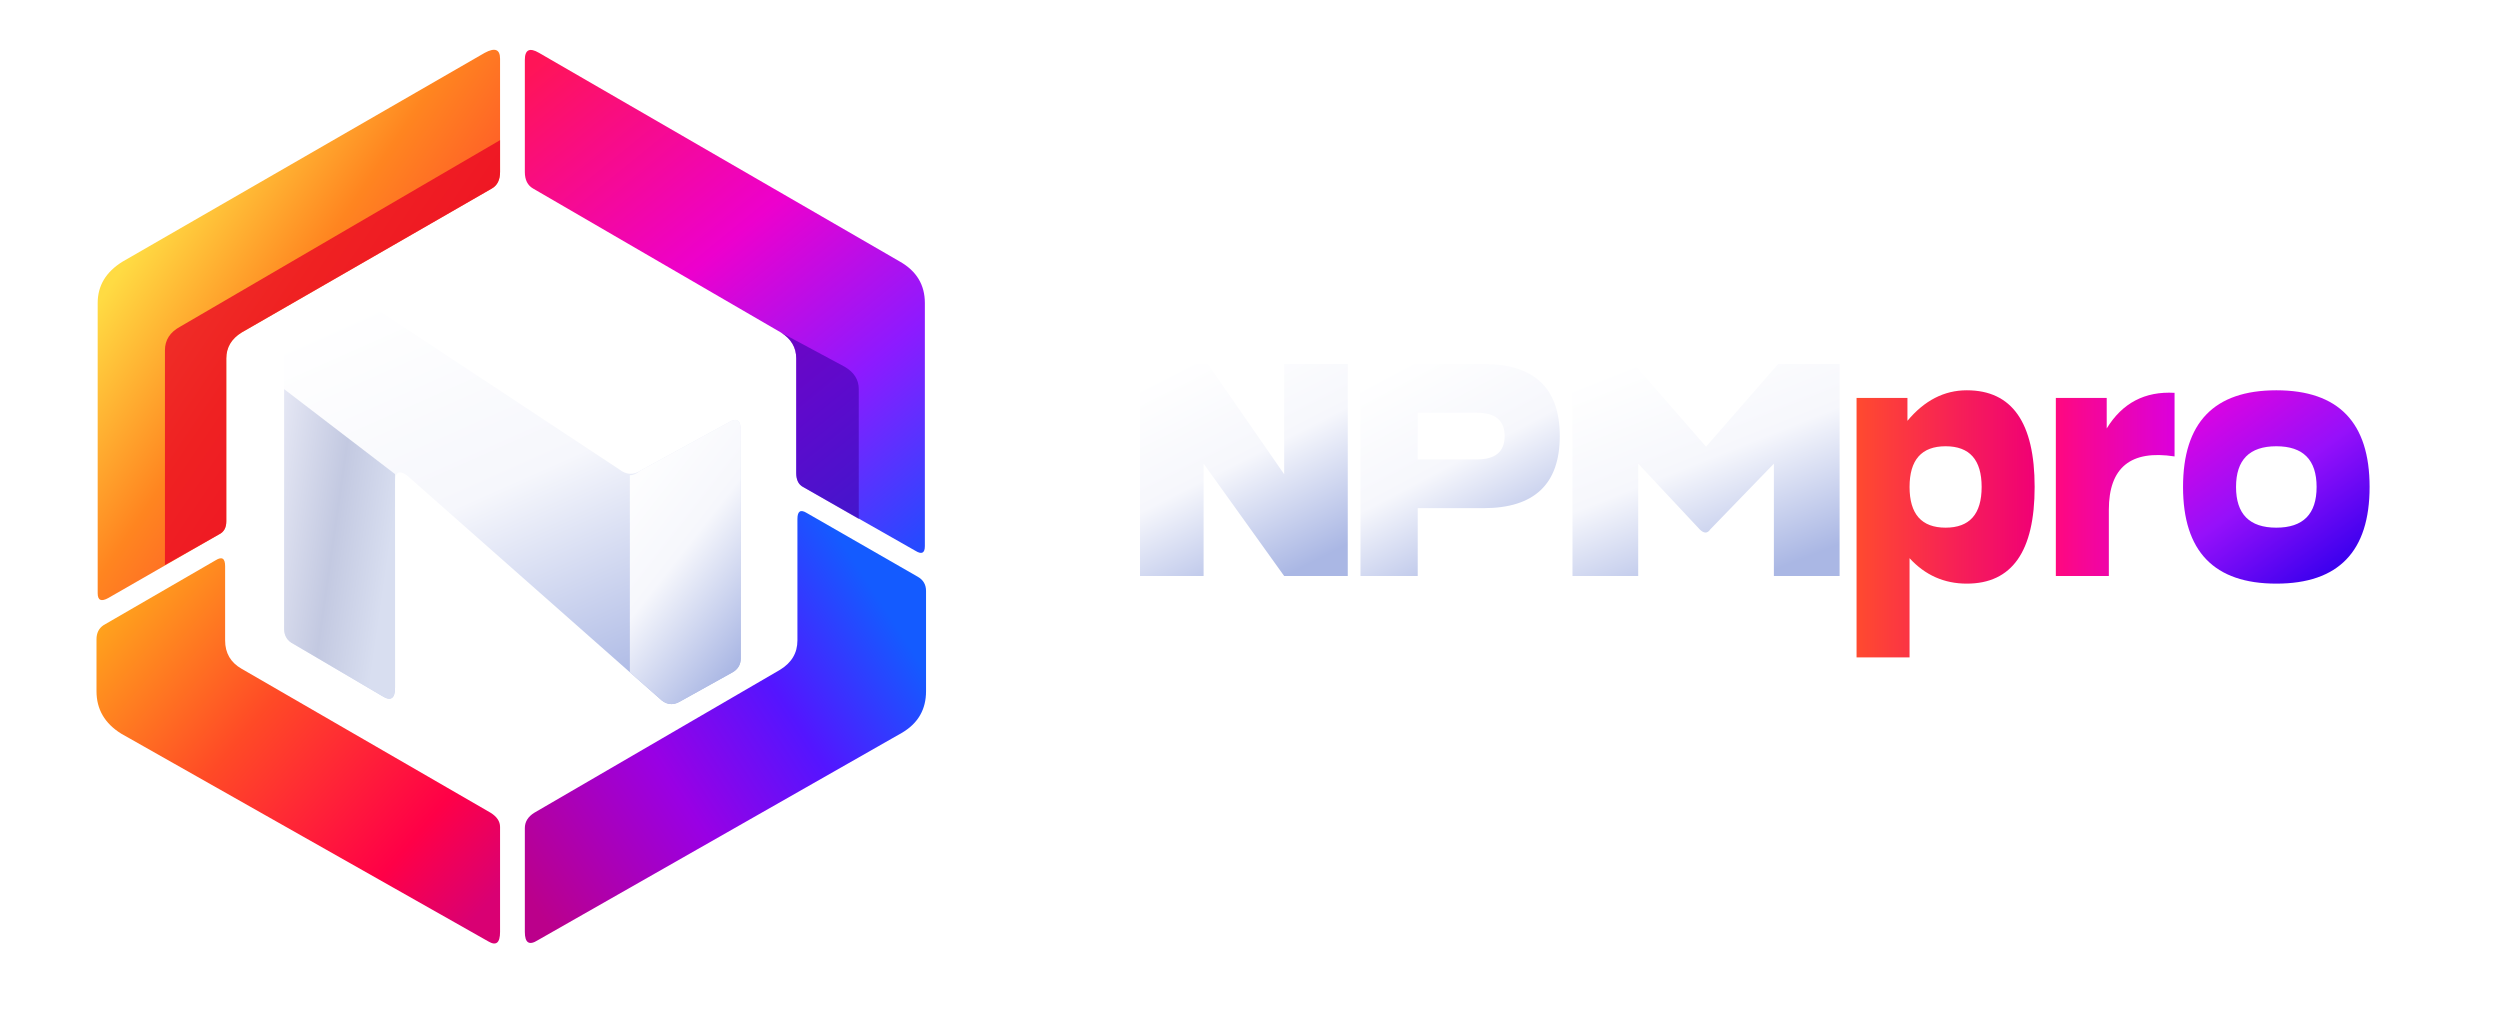
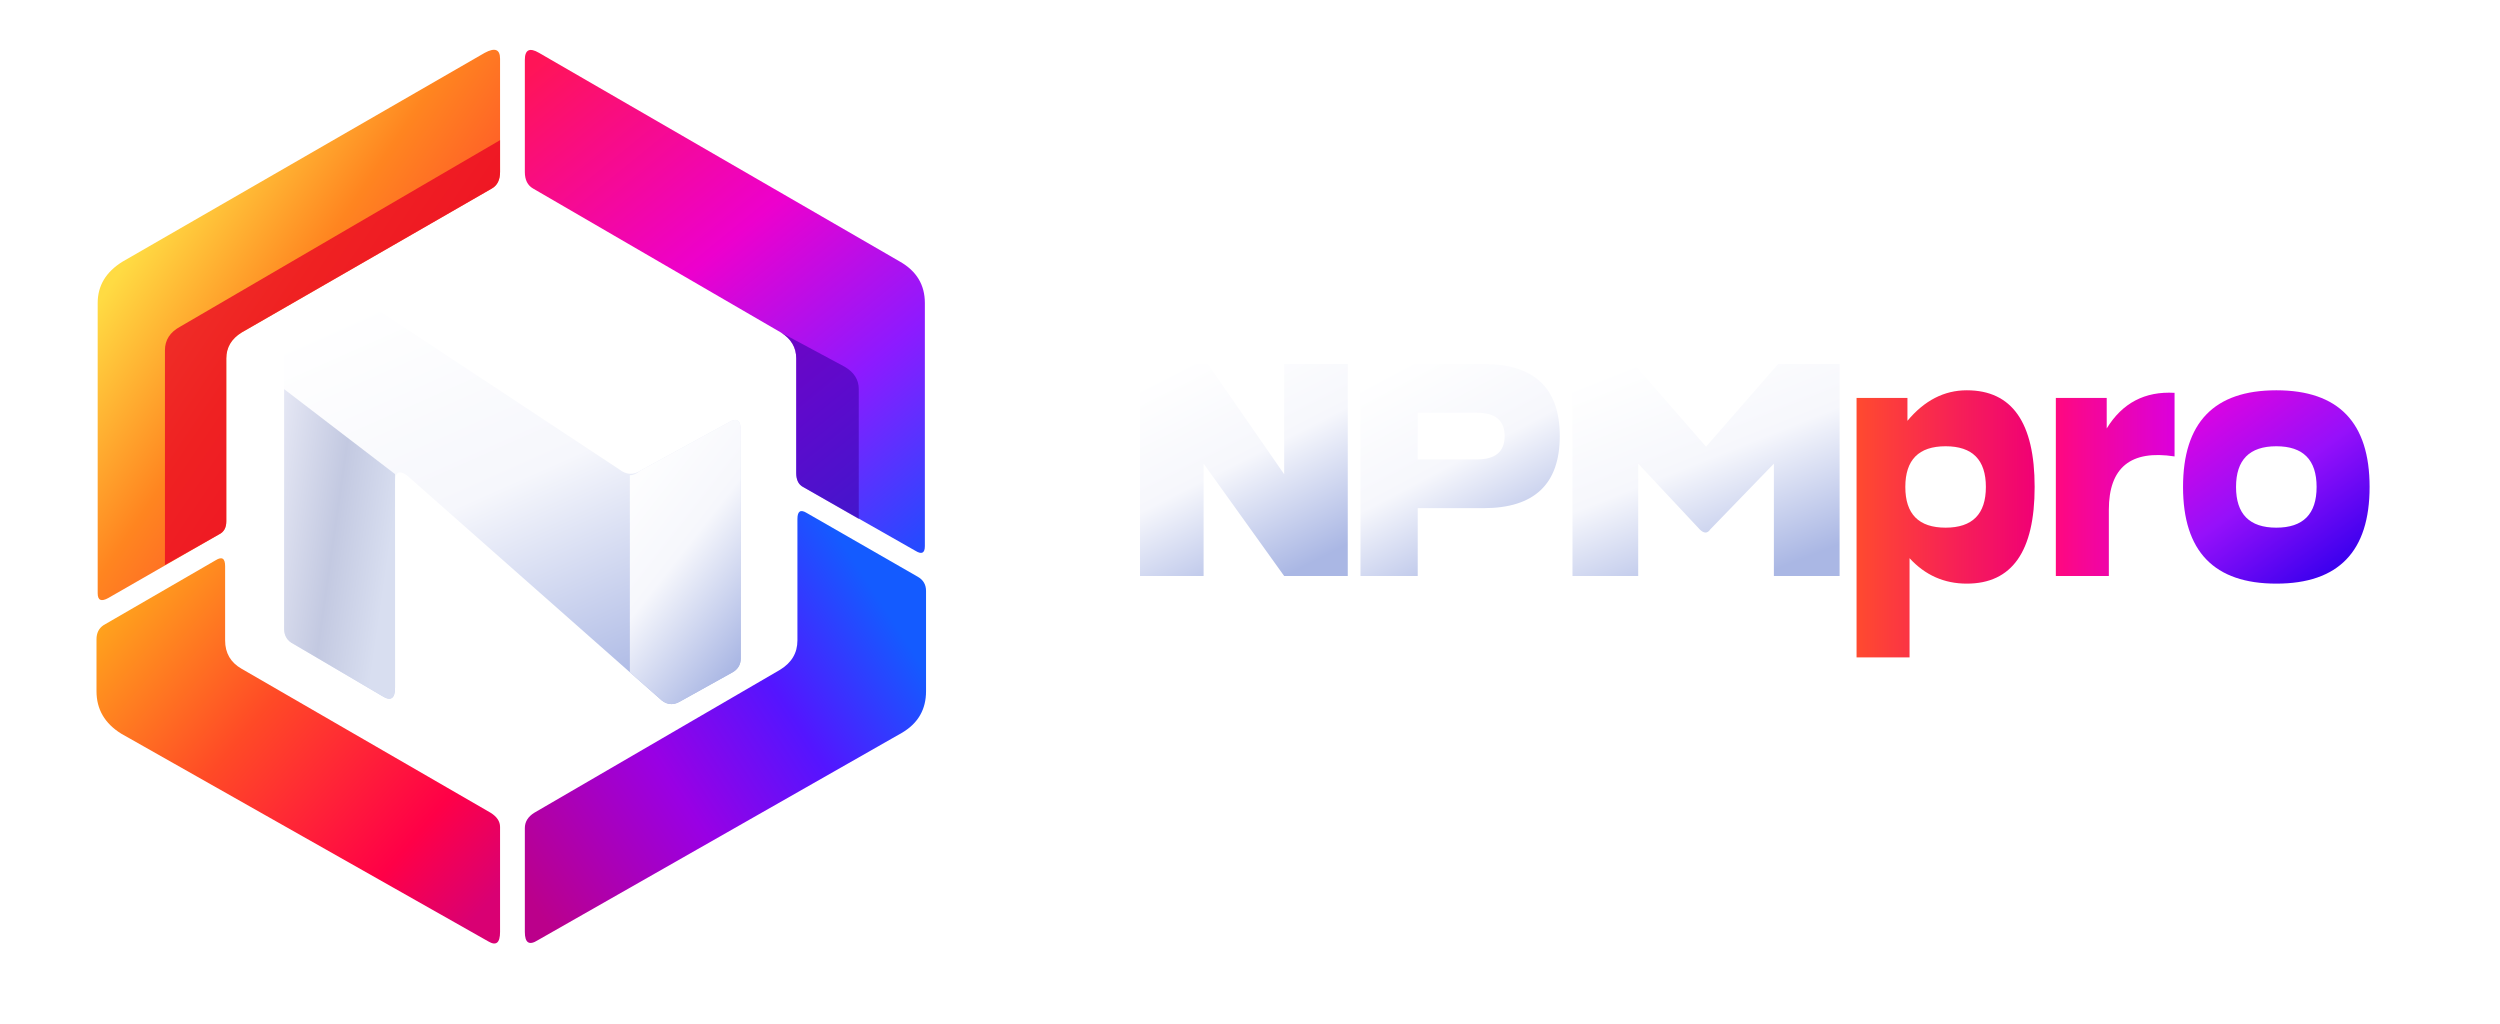
<svg xmlns="http://www.w3.org/2000/svg" viewBox="0 0 1250 512" role="img" aria-labelledby="title">
  <defs>
    <linearGradient id="warm" gradientUnits="userSpaceOnUse" x1="290" y1="330" x2="600" y2="540">
      <stop stop-color="#FFDB43" />
      <stop offset=".35" stop-color="#FF8520" />
      <stop offset="1" stop-color="#FF1636" />
    </linearGradient>
    <linearGradient id="cool" gradientUnits="userSpaceOnUse" x1="650" y1="145" x2="980" y2="550">
      <stop stop-color="#FF1457" />
      <stop offset=".42" stop-color="#ED00CD" />
      <stop offset=".72" stop-color="#8D1AFF" />
      <stop offset="1" stop-color="#254AFF" />
    </linearGradient>
    <linearGradient id="bottom" gradientUnits="userSpaceOnUse" x1="290" y1="585" x2="610" y2="855">
      <stop stop-color="#FFAC1C" />
      <stop offset=".4" stop-color="#FF4A26" />
      <stop offset=".8" stop-color="#FF0047" />
      <stop offset="1" stop-color="#D90073" />
    </linearGradient>
    <linearGradient id="lowercool" gradientUnits="userSpaceOnUse" x1="645" y1="860" x2="970" y2="650">
      <stop stop-color="#BB008B" />
      <stop offset=".4" stop-color="#9900E4" />
      <stop offset=".7" stop-color="#5415FF" />
      <stop offset="1" stop-color="#145BFF" />
    </linearGradient>
    <linearGradient id="silver" x1=".2" y1="0" x2=".7" y2="1">
      <stop stop-color="#FFFFFF" />
      <stop offset=".48" stop-color="#F6F7FC" />
      <stop offset="1" stop-color="#AAB7E4" />
    </linearGradient>
    <linearGradient id="leg" x2="1" y2=".4">
      <stop stop-color="#E5E7F4" />
      <stop offset=".55" stop-color="#C3C9E1" />
      <stop offset="1" stop-color="#D8DEF0" />
    </linearGradient>
    <linearGradient id="ink" x2="1" y2="1">
      <stop stop-color="#11182A" />
      <stop offset="1" stop-color="#030611" />
    </linearGradient>
    <linearGradient id="p">
      <stop stop-color="#FF4A2F" />
      <stop offset="1" stop-color="#F00075" />
    </linearGradient>
    <linearGradient id="r">
      <stop stop-color="#FF087F" />
      <stop offset="1" stop-color="#DB00DC" />
    </linearGradient>
    <linearGradient id="o" x2=".7" y2="1">
      <stop stop-color="#EE00DB" />
      <stop offset=".55" stop-color="#9610FA" />
      <stop offset="1" stop-color="#3C00EE" />
    </linearGradient>
  </defs>
  <g transform="translate(-114 -55) scale(.59)">
    <path fill="url(#warm)" d="M617 143Q617 131 604 138L297 315Q276 328 276 350V596Q276 605 285 600L379 546Q385 543 385 535V397Q385 383 398 375L610 253Q617 249 617 239Z" />
    <path fill="url(#cool)" d="M638 144Q638 131 650 138L956 315Q977 327 977 350V556Q977 565 969 560L874 506Q868 503 868 494V397Q868 383 855 375L645 253Q638 249 638 239Z" />
    <path fill="url(#bottom)" d="M384 573Q384 563 376 568L281 623Q275 627 275 635V679Q275 702 296 715L607 891Q617 897 617 883V794Q617 787 609 782L398 660Q384 652 384 636Z" />
    <path fill="url(#lowercool)" d="M869 533Q869 523 877 528L971 582Q978 586 978 594V679Q978 702 958 714L649 890Q638 897 638 883V795Q638 787 646 782L854 661Q869 652 869 636Z" />
    <path fill="#E90023" opacity=".75" d="M617 212V239Q617 249 610 253L398 375Q385 383 385 397V535Q385 543 379 546L333 572V390Q333 377 346 370Z" />
    <path fill="#4100AD" opacity=".62" d="M855 375Q868 383 868 397V494Q868 503 874 506L921 533V423Q921 411 909 404Z" />
    <path fill="url(#silver)" d="M434 390Q434 382 441 378L488 351Q498 345 506 351L718 491Q727 498 736 492L811 451Q821 445 821 458V651Q821 659 814 663L769 688Q760 693 752 685L538 496Q528 489 528 502V676Q528 690 517 683L442 639Q434 635 434 626Z" />
    <path fill="url(#leg)" d="M434 423 528 495V676Q528 690 517 683L442 639Q434 635 434 626Z" />
    <path fill="url(#silver)" d="M727 496Q731 496 736 492L811 451Q821 445 821 458V651Q821 659 814 663L769 688Q760 693 752 685L727 663Z" />
  </g>
  <g transform="translate(570 182) scale(1.06)">
    <path transform="translate(0 0) scale(1 1)" fill-rule="evenodd" fill="url(#silver)" d="M0 100V0H32L68 52V0H98V100H68L30 47V100Z" />
    <path transform="translate(104 0) scale(1 1)" fill-rule="evenodd" fill="url(#silver)" d="M0 100V0H58Q94 0 94 34Q94 68 58 68H27V100ZM27 23V45H55Q68 45 68 34Q68 23 55 23Z" />
    <path transform="translate(204 0) scale(1 1)" fill-rule="evenodd" fill="url(#silver)" d="M0 100V0H29L63 39 97 0H126V100H95V47L65 78Q63 81 60 78L31 47V100Z" />
-     <path transform="translate(338 -20) scale(1 1.2)" fill-rule="evenodd" fill="url(#p)" d="M0 132V30H24V39Q36 27 52 27Q84 27 84 65Q84 103 52 103Q36 103 25 93V132ZM25 65Q25 81 42 81Q59 81 59 65Q59 49 42 49Q25 49 25 65Z" />
+     <path transform="translate(338 -20) scale(1 1.2)" fill-rule="evenodd" fill="url(#p)" d="M0 132V30H24V39Q36 27 52 27Q84 27 84 65Q84 103 52 103Q36 103 25 93V132ZM42 49Q23 49 23 65Q23 81 42 81Q61 81 61 65Q61 49 42 49Z" />
    <path transform="translate(432 -20) scale(1 1.2)" fill-rule="evenodd" fill="url(#r)" d="M0 100V30H24V42Q35 27 56 28V53Q25 49 25 74V100Z" />
    <path transform="translate(492 -20) scale(1 1.2)" fill-rule="evenodd" fill="url(#o)" d="M44 27Q88 27 88 65Q88 103 44 103Q0 103 0 65Q0 27 44 27ZM44 49Q25 49 25 65Q25 81 44 81Q63 81 63 65Q63 49 44 49Z" />
  </g>
</svg>
